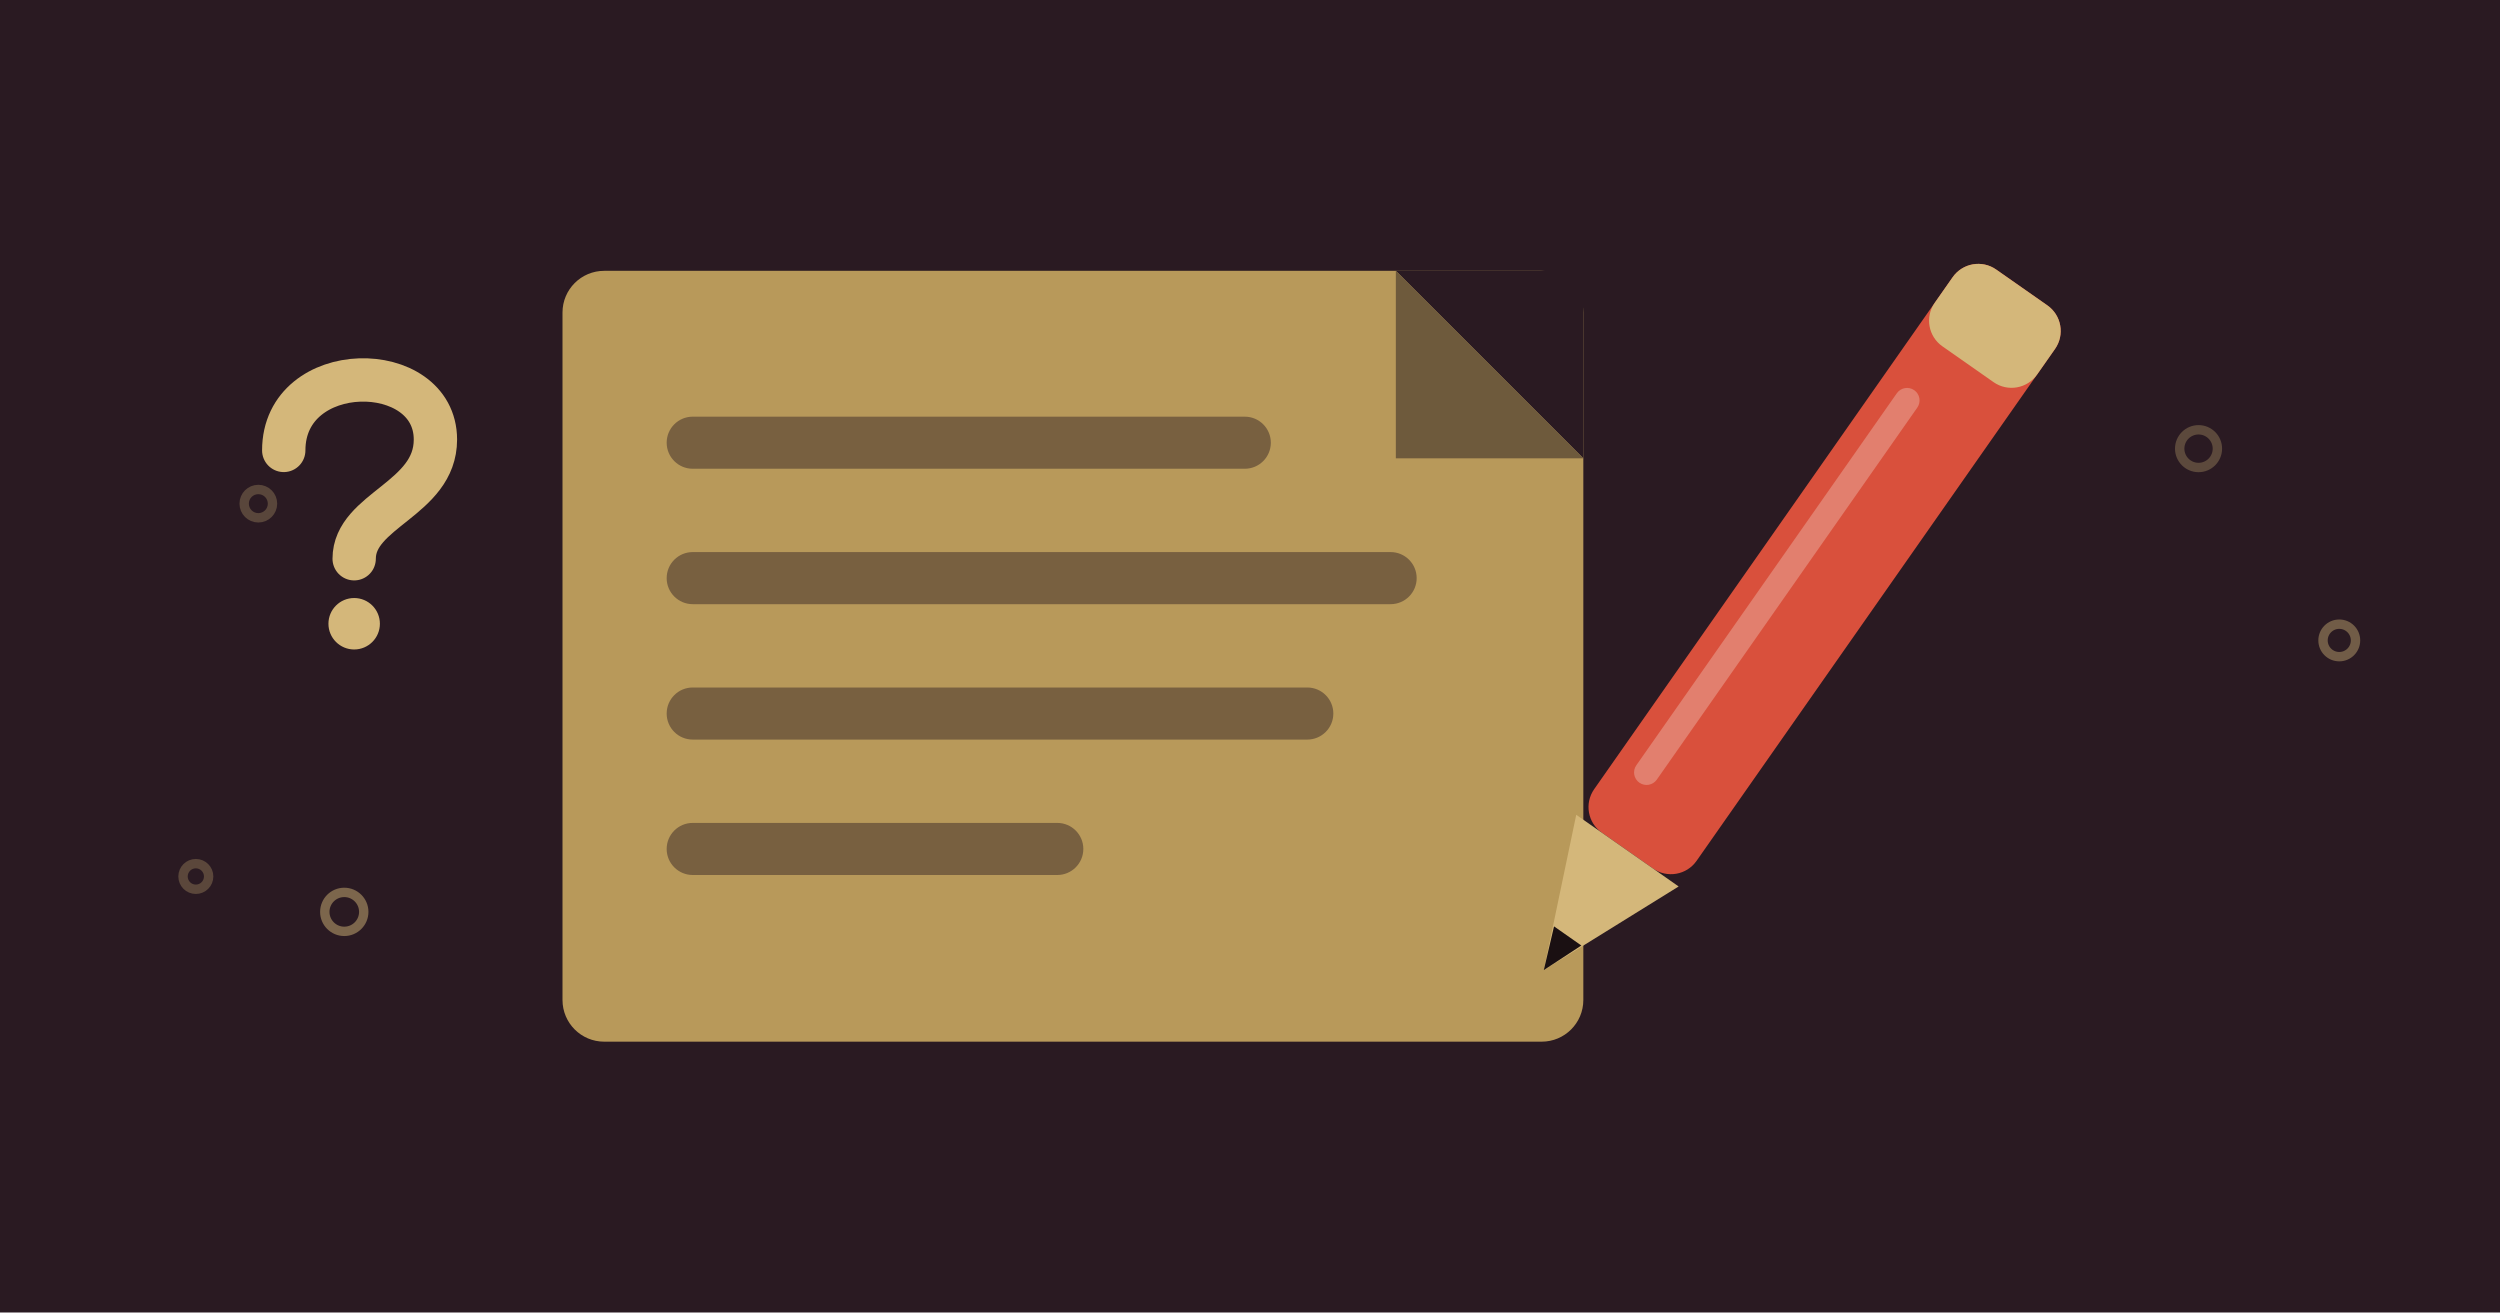
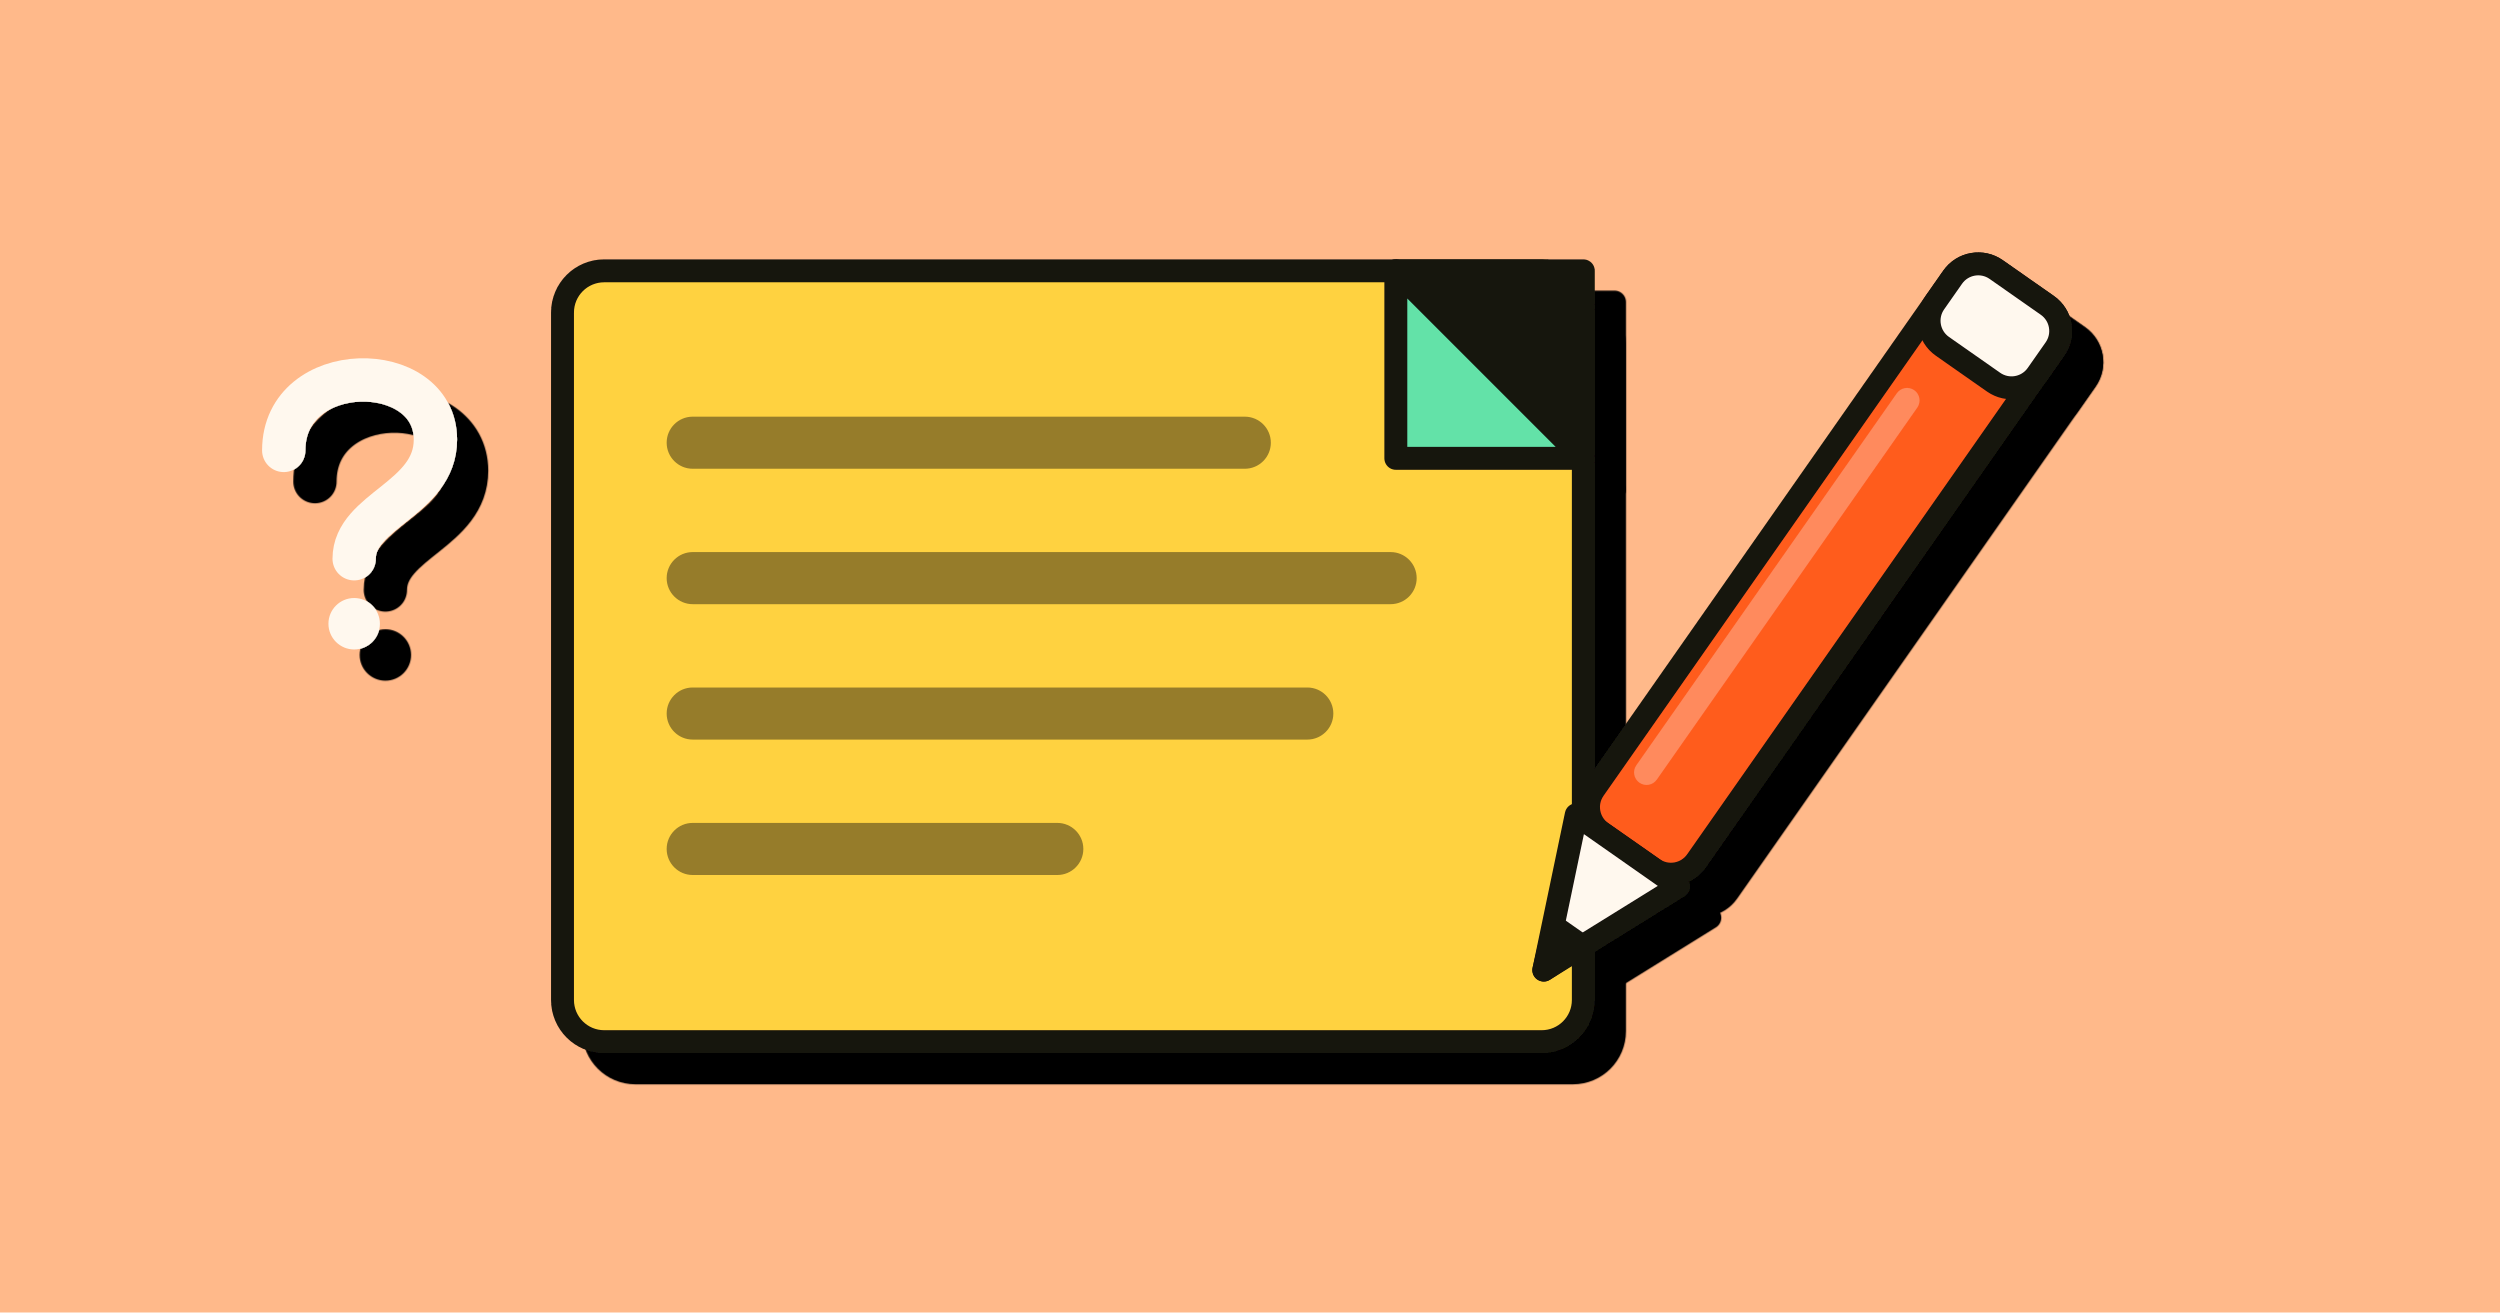
<svg xmlns="http://www.w3.org/2000/svg" viewBox="0 0 240 126" width="240" height="126">
-   <rect width="240" height="126" fill="#2A1A22" />
-   <circle cx="18.8" cy="84.14" r="1.23" fill="none" stroke="#D4B77A" stroke-opacity="0.29" stroke-width=".9" />
-   <circle cx="24.8" cy="48.35" r="1.36" fill="none" stroke="#D4B77A" stroke-opacity="0.28" stroke-width=".9" />
-   <circle cx="33.05" cy="87.54" r="1.87" fill="none" stroke="#D4B77A" stroke-opacity="0.48" stroke-width=".9" />
-   <circle cx="211.06" cy="43.07" r="1.81" fill="none" stroke="#D4B77A" stroke-opacity="0.3" stroke-width=".9" />
-   <circle cx="224.57" cy="61.48" r="1.56" fill="none" stroke="#D4B77A" stroke-opacity="0.42" stroke-width=".9" />
-   <rect x="54" y="26" width="98" height="74" rx="4" fill="#B8995A" />
-   <path d="M134 26 L152 26 L152 44 Z" fill="#2A1A22" />
-   <path d="M134 26 L134 44 L152 44 Z" fill="#6E5A3C" />
-   <rect x="64" y="40" width="58" height="5" rx="2.5" fill="#2A1A22" opacity=".45" />
-   <rect x="64" y="53" width="72" height="5" rx="2.5" fill="#2A1A22" opacity=".45" />
-   <rect x="64" y="66" width="64" height="5" rx="2.5" fill="#2A1A22" opacity=".45" />
-   <rect x="64" y="79" width="40" height="5" rx="2.5" fill="#2A1A22" opacity=".45" />
-   <g transform="rotate(35 170 62)">
-     <rect x="164" y="20" width="12" height="66" rx="3" fill="#D9503C" />
-     <rect x="164" y="20" width="12" height="9" rx="3" fill="#D4B77A" />
-     <rect x="166" y="34" width="2.4" height="46" rx="1.2" fill="#F7EFE3" opacity=".3" />
-     <path d="M164 86 L176 86 L170 100 Z" fill="#D4B77A" />
-     <path d="M168.4 96 L171.6 96 L170 100 Z" fill="#1A1012" />
-   </g>
-   <g transform="translate(34 50) scale(26)">
-     <path d="M-.26 -.26 C-.26 -.6 .3 -.6 .3 -.3 C.3 -.08 0 -.04 0 .14" fill="none" stroke="#D4B77A" stroke-width=".16" stroke-linecap="round" stroke-linejoin="round" />
-     <circle cy=".38" r=".095" fill="#D4B77A" />
+   <defs>
+     <filter id="h" x="-5%" y="-5%" width="115%" height="125%">
+       <feOffset in="SourceAlpha" dx="3" dy="3" result="s" />
+       <feMerge>
+         <feMergeNode in="s" />
+         <feMergeNode in="SourceGraphic" />
+       </feMerge>
+     </filter>
+   </defs>
+   <rect width="240" height="126" fill="#FFB98A" />
+   <g filter="url(#h)">
+     <rect x="54" y="26" width="98" height="74" rx="4" fill="#FFD23F" stroke="#16120F" stroke-width="2.2" stroke-linejoin="round" vector-effect="non-scaling-stroke" />
+     <path d="M134 26 L152 26 L152 44 Z" fill="#16120F" stroke="#16120F" stroke-width="2.2" stroke-linejoin="round" vector-effect="non-scaling-stroke" />
+     <path d="M134 26 L134 44 L152 44 Z" fill="#63E2A8" stroke="#16120F" stroke-width="2.2" stroke-linejoin="round" vector-effect="non-scaling-stroke" />
+     <rect x="64" y="40" width="58" height="5" rx="2.5" fill="#16120F" opacity=".45" />
+     <rect x="64" y="53" width="72" height="5" rx="2.5" fill="#16120F" opacity=".45" />
+     <rect x="64" y="66" width="64" height="5" rx="2.5" fill="#16120F" opacity=".45" />
+     <rect x="64" y="79" width="40" height="5" rx="2.5" fill="#16120F" opacity=".45" />
+     <g transform="rotate(35 170 62)">
+       <rect x="164" y="20" width="12" height="66" rx="3" fill="#FF5B1F" stroke="#16120F" stroke-width="2.2" stroke-linejoin="round" vector-effect="non-scaling-stroke" />
+       <rect x="164" y="20" width="12" height="9" rx="3" fill="#FFF8EE" stroke="#16120F" stroke-width="2.2" stroke-linejoin="round" vector-effect="non-scaling-stroke" />
+       <rect x="166" y="34" width="2.4" height="46" rx="1.2" fill="#FFF8EE" opacity=".3" />
+       <path d="M164 86 L176 86 L170 100 Z" fill="#FFF8EE" stroke="#16120F" stroke-width="2.2" stroke-linejoin="round" vector-effect="non-scaling-stroke" />
+       <path d="M168.4 96 L171.6 96 L170 100 Z" fill="#16120F" stroke="#16120F" stroke-width="2.2" stroke-linejoin="round" vector-effect="non-scaling-stroke" />
+     </g>
+     <g transform="translate(34 50) scale(26)">
+       <path d="M-.26 -.26 C-.26 -.6 .3 -.6 .3 -.3 C.3 -.08 0 -.04 0 .14" fill="none" stroke="#FFF8EE" stroke-width=".16" stroke-linecap="round" stroke-linejoin="round" />
+       <circle cy=".38" r=".095" fill="#FFF8EE" />
+     </g>
  </g>
</svg>
